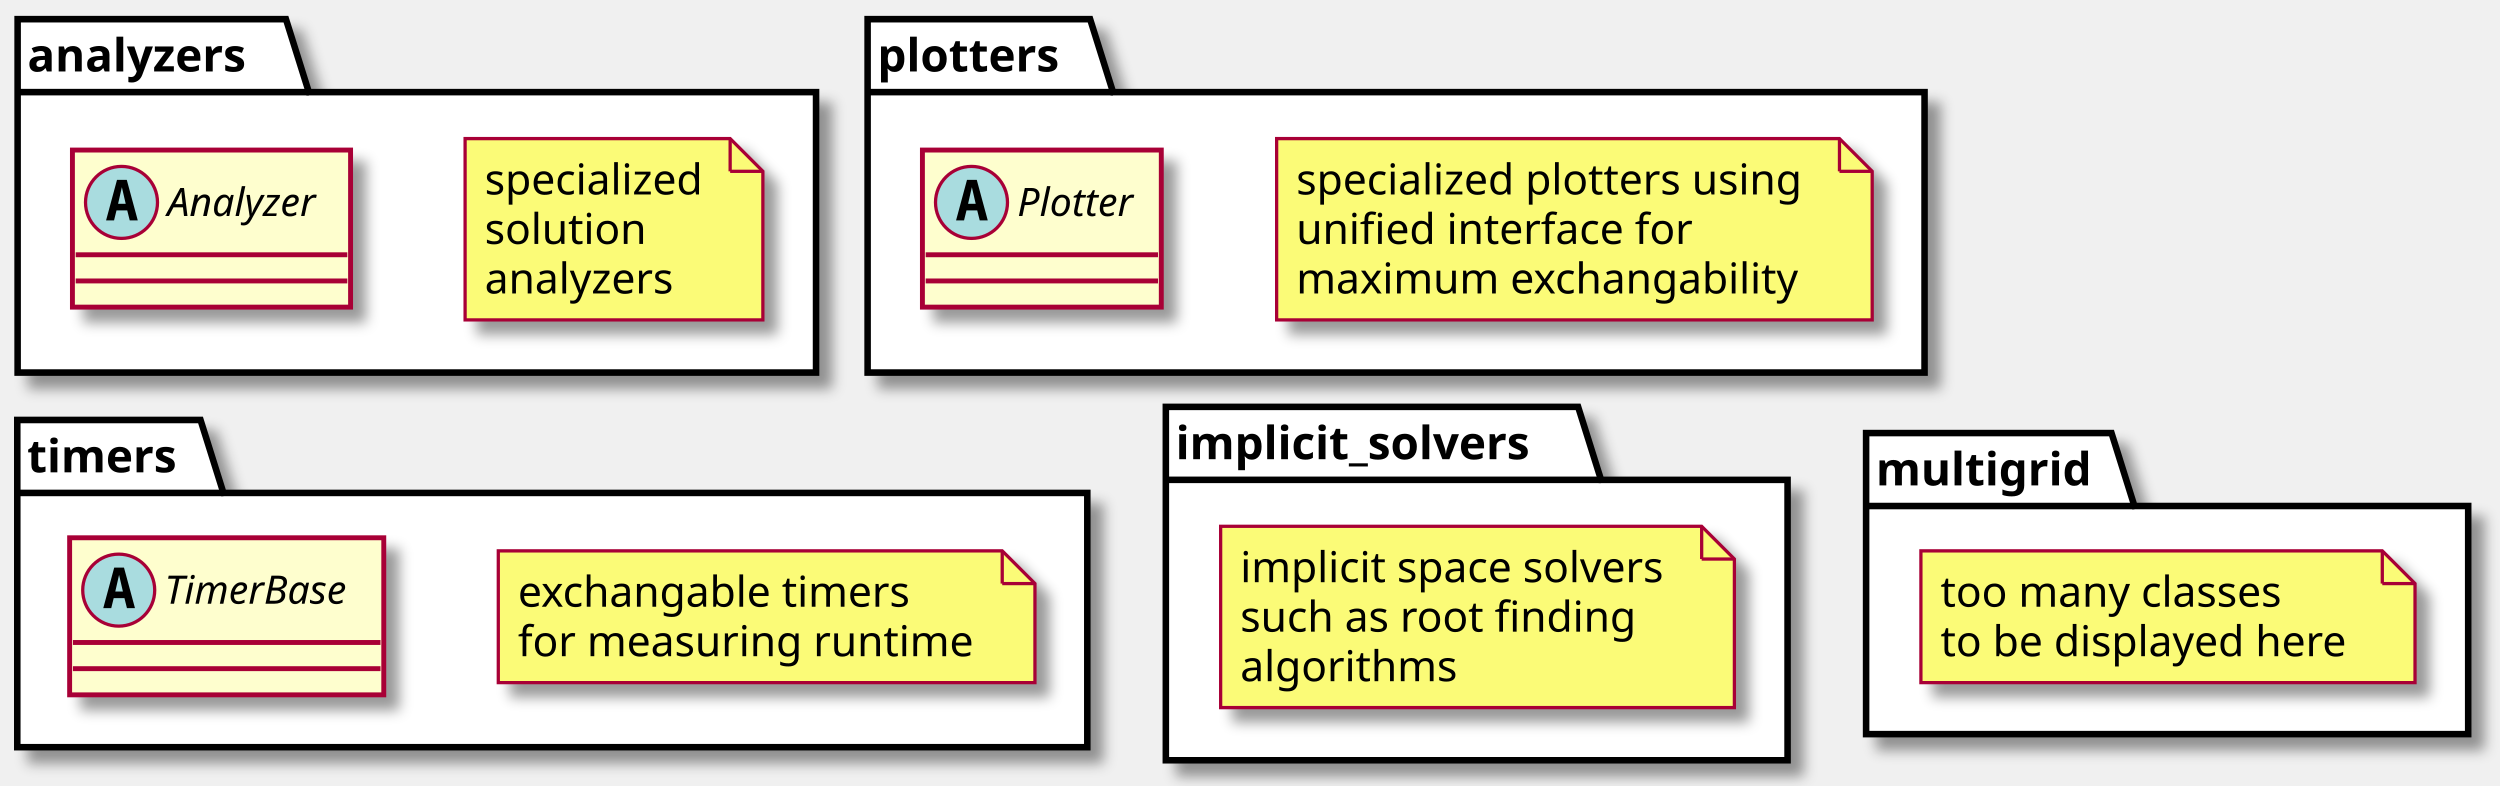
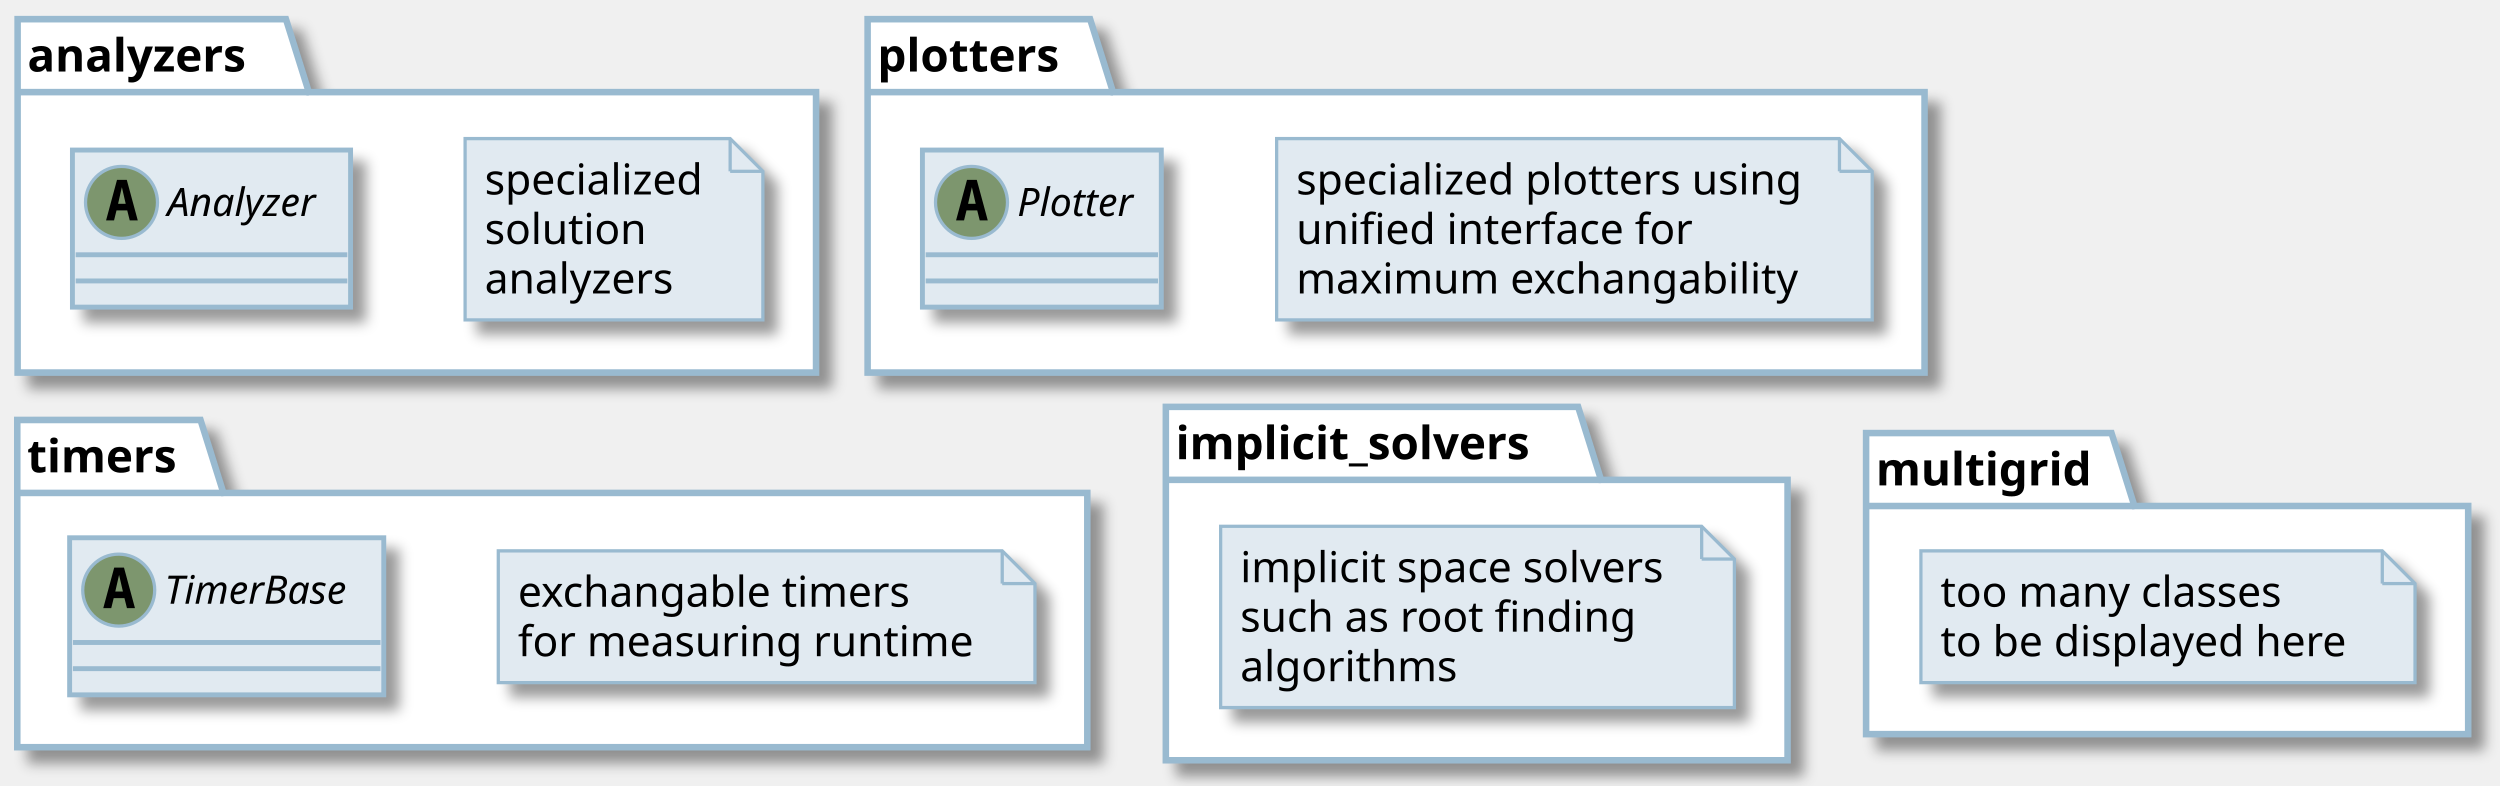
<svg xmlns="http://www.w3.org/2000/svg" height="300" version="1.1" viewBox="0 0 764 240" width="955" id="svg2">
  <defs id="defs4">
    <filter height="3" id="f1" width="3" x="-1" y="-1" color-interpolation-filters="sRGB">
      <feGaussianBlur result="blurOut" stdDeviation="2.0" id="feGaussianBlur7" />
      <feColorMatrix in="blurOut" result="blurOut2" type="matrix" values="0 0 0 0 0 0 0 0 0 0 0 0 0 0 0 0 0 0 .4 0" id="feColorMatrix9" />
      <feOffset dx="4.0" dy="4.0" in="blurOut2" result="blurOut3" id="feOffset11" />
      <feBlend in="SourceGraphic" in2="blurOut3" mode="normal" id="feBlend13" />
    </filter>
  </defs>
-   <g id="g3347" transform="translate(-406.9786,-132.6517)">
-     <g transform="translate(390.3623,-146.492)" id="g3195">
-       <polygon id="polygon17" style="fill:#ffffff;stroke:#000000;stroke-width:2;filter:url(#f1)" points="111,46.297 266,46.297 266,132 22,132 22,24 22,24 104,24 " transform="translate(0,261)" />
-       <g id="g3179">
-         <line style="stroke:#000000;stroke-width:2" x1="22" x2="111" y1="307.297" y2="307.297" id="line19" />
-         <text font-size="14" font-weight="bold" lengthAdjust="spacingAndGlyphs" textLength="76" x="25" y="300.995" id="text21" style="font-size:14px;font-weight:bold;fill:#000000;font-family:sans-serif">analyzers</text>
-         <polygon transform="translate(0,261)" points="239.75,60.5 158.75,60.5 158.75,60.5 158.75,115.898 249.75,115.898 249.75,70.5 " style="fill:#fbfb77;stroke:#a80036;stroke-width:1;filter:url(#f1)" id="polygon47" />
-         <line style="stroke:#a80036;stroke-width:1" x1="239.75" x2="239.75" y1="321.5" y2="331.5" id="line49" />
-         <line style="stroke:#a80036;stroke-width:1" x1="249.75" x2="239.75" y1="331.5" y2="331.5" id="line51" />
-         <text font-size="13" lengthAdjust="spacingAndGlyphs" textLength="70" x="164.75" y="338.567" id="text53" style="font-size:13px;fill:#000000;font-family:sans-serif">specialized</text>
-         <text font-size="13" lengthAdjust="spacingAndGlyphs" textLength="50" x="164.75" y="353.7" id="text55" style="font-size:13px;fill:#000000;font-family:sans-serif">solution</text>
-         <text font-size="13" lengthAdjust="spacingAndGlyphs" textLength="61" x="164.75" y="368.832" id="text57" style="font-size:13px;fill:#000000;font-family:sans-serif">analyzers</text>
-         <rect height="48" style="fill:#fefece;stroke:#a80036;stroke-width:1.5;filter:url(#f1)" width="85" x="38.75" y="325" id="rect59" />
-         <ellipse transform="translate(0,261)" cx="53.75" cy="80" rx="11" ry="11" style="fill:#a9dcdf;stroke:#a80036;stroke-width:1" id="ellipse61" d="m 64.75,80 c 0,6.075 -4.925,11 -11,11 -6.075,0 -11,-4.925 -11,-11 0,-6.075 4.925,-11 11,-11 6.075,0 11,4.925 11,11 z" />
-         <path d="m 53.859,336.344 -1.156,5.078 2.328,0 -1.172,-5.078 z m -1.484,-2.234 2.984,0 3.359,12.391 -2.453,0 -0.766,-3.062 -3.281,0 -0.75,3.062 -2.438,0 3.344,-12.391 z" id="path63" />
-         <text font-size="12" font-style="italic" lengthAdjust="spacingAndGlyphs" textLength="53" x="67.75" y="345.154" id="text65" style="font-size:12px;font-style:italic;fill:#000000;font-family:sans-serif">Analyzer</text>
-         <line style="stroke:#a80036;stroke-width:1.5" x1="39.75" x2="122.75" y1="357" y2="357" id="line67" />
-         <line style="stroke:#a80036;stroke-width:1.5" x1="39.75" x2="122.75" y1="365" y2="365" id="line69" />
-       </g>
-     </g>
-     <g transform="translate(382.1197,-146.492)" id="g3248">
-       <polygon id="polygon23" style="fill:#ffffff;stroke:#000000;stroke-width:2;filter:url(#f1)" points="365,46.297 613,46.297 613,132 290,132 290,24 290,24 358,24 " transform="translate(0,261)" />
-       <line id="line25" y2="307.297" y1="307.297" x2="365" x1="290" style="stroke:#000000;stroke-width:2" />
-       <text style="font-size:14px;font-weight:bold;fill:#000000;font-family:sans-serif" id="text27" y="300.995" x="293" textLength="62" lengthAdjust="spacingAndGlyphs" font-weight="bold" font-size="14">plotters</text>
-       <polygon id="polygon71" style="fill:#fbfb77;stroke:#a80036;stroke-width:1;filter:url(#f1)" points="587,60.5 415,60.5 415,60.5 415,115.898 597,115.898 597,70.5 " transform="translate(0,261)" />
-       <line id="line73" y2="331.5" y1="321.5" x2="587" x1="587" style="stroke:#a80036;stroke-width:1" />
-       <line id="line75" y2="331.5" y1="331.5" x2="587" x1="597" style="stroke:#a80036;stroke-width:1" />
-       <text style="font-size:13px;fill:#000000;font-family:sans-serif" id="text77" y="338.567" x="421" textLength="161" lengthAdjust="spacingAndGlyphs" font-size="13">specialized plotters using</text>
-       <text style="font-size:13px;fill:#000000;font-family:sans-serif" id="text79" y="353.7" x="421" textLength="123" lengthAdjust="spacingAndGlyphs" font-size="13">unified interface for</text>
-       <text style="font-size:13px;fill:#000000;font-family:sans-serif" id="text81" y="368.832" x="421" textLength="160" lengthAdjust="spacingAndGlyphs" font-size="13">maximum exchangability</text>
-       <rect id="rect83" y="325" x="306.75" width="73" style="fill:#fefece;stroke:#a80036;stroke-width:1.5;filter:url(#f1)" height="48" />
-       <ellipse d="m 332.75,80 c 0,6.075 -4.925,11 -11,11 -6.075,0 -11,-4.925 -11,-11 0,-6.075 4.925,-11 11,-11 6.075,0 11,4.925 11,11 z" id="ellipse85" style="fill:#a9dcdf;stroke:#a80036;stroke-width:1" ry="11" rx="11" cy="80" cx="321.75" transform="translate(0,261)" />
-       <path id="path87" d="m 321.859,336.344 -1.156,5.078 2.328,0 -1.172,-5.078 z m -1.484,-2.234 2.984,0 3.359,12.391 -2.453,0 -0.766,-3.062 -3.281,0 -0.75,3.062 -2.438,0 3.344,-12.391 z" />
-       <text style="font-size:12px;font-style:italic;fill:#000000;font-family:sans-serif" id="text89" y="345.154" x="335.75" textLength="41" lengthAdjust="spacingAndGlyphs" font-style="italic" font-size="12">Plotter</text>
-       <line id="line91" y2="357" y1="357" x2="378.75" x1="307.75" style="stroke:#a80036;stroke-width:1.5" />
-       <line id="line93" y2="365" y1="365" x2="378.75" x1="307.75" style="stroke:#a80036;stroke-width:1.5" />
-     </g>
-     <g transform="translate(-224.742,-28.00458)" id="g3265">
-       <polygon id="polygon29" style="fill:#ffffff;stroke:#000000;stroke-width:2;filter:url(#f1)" points="700,50.297 964,50.297 964,128 637,128 637,28 637,28 693,28 " transform="translate(0,261)" />
-       <line id="line31" y2="311.297" y1="311.297" x2="700" x1="637" style="stroke:#000000;stroke-width:2" />
-       <text style="font-size:14px;font-weight:bold;fill:#000000;font-family:sans-serif" id="text33" y="304.995" x="640" textLength="50" lengthAdjust="spacingAndGlyphs" font-weight="bold" font-size="14">timers</text>
-       <polygon id="polygon35" style="fill:#ffffff;stroke:#000000;stroke-width:2;filter:url(#f1)" points="1121,46.297 1178,46.297 1178,132 988,132 988,24 988,24 1114,24 " transform="translate(0,261)" />
-       <line id="line37" y2="307.297" y1="307.297" x2="1121" x1="988" style="stroke:#000000;stroke-width:2" />
-       <text style="font-size:14px;font-weight:bold;fill:#000000;font-family:sans-serif" id="text39" y="300.995" x="991" textLength="120" lengthAdjust="spacingAndGlyphs" font-weight="bold" font-size="14">implicit_solvers</text>
-       <polygon id="polygon41" style="fill:#ffffff;stroke:#000000;stroke-width:2;filter:url(#f1)" points="1284,54.297 1386,54.297 1386,124 1202,124 1202,32 1202,32 1277,32 " transform="translate(0,261)" />
-       <line id="line43" y2="315.297" y1="315.297" x2="1284" x1="1202" style="stroke:#000000;stroke-width:2" />
-       <text style="font-size:14px;font-weight:bold;fill:#000000;font-family:sans-serif" id="text45" y="308.995" x="1205" textLength="69" lengthAdjust="spacingAndGlyphs" font-weight="bold" font-size="14">multigrid</text>
-       <polygon id="polygon95" style="fill:#fbfb77;stroke:#a80036;stroke-width:1;filter:url(#f1)" points="938,68 784,68 784,68 784,108.266 948,108.266 948,78 " transform="translate(0,261)" />
-       <line id="line97" y2="339" y1="329" x2="938" x1="938" style="stroke:#a80036;stroke-width:1" />
-       <line id="line99" y2="339" y1="339" x2="938" x1="948" style="stroke:#a80036;stroke-width:1" />
-       <text style="font-size:13px;fill:#000000;font-family:sans-serif" id="text101" y="346.067" x="790" textLength="126" lengthAdjust="spacingAndGlyphs" font-size="13">exchangable timers</text>
-       <text style="font-size:13px;fill:#000000;font-family:sans-serif" id="text103" y="361.2" x="790" textLength="143" lengthAdjust="spacingAndGlyphs" font-size="13">for measuring runtime</text>
-       <rect id="rect105" y="325" x="653" width="96" style="fill:#fefece;stroke:#a80036;stroke-width:1.5;filter:url(#f1)" height="48" />
-       <ellipse d="m 679,80 c 0,6.075 -4.925,11 -11,11 -6.075,0 -11,-4.925 -11,-11 0,-6.075 4.925,-11 11,-11 6.075,0 11,4.925 11,11 z" id="ellipse107" style="fill:#a9dcdf;stroke:#a80036;stroke-width:1" ry="11" rx="11" cy="80" cx="668" transform="translate(0,261)" />
-       <path id="path109" d="m 668.109,336.344 -1.156,5.078 2.328,0 -1.172,-5.078 z m -1.484,-2.234 2.984,0 3.359,12.391 -2.453,0 -0.766,-3.062 -3.281,0 -0.75,3.062 -2.438,0 3.344,-12.391 z" />
-       <text style="font-size:12px;font-style:italic;fill:#000000;font-family:sans-serif" id="text111" y="345.154" x="682" textLength="64" lengthAdjust="spacingAndGlyphs" font-style="italic" font-size="12">TimerBase</text>
-       <line id="line113" y2="357" y1="357" x2="748" x1="654" style="stroke:#a80036;stroke-width:1.5" />
-       <line id="line115" y2="365" y1="365" x2="748" x1="654" style="stroke:#a80036;stroke-width:1.5" />
-       <polygon id="polygon117" style="fill:#fbfb77;stroke:#a80036;stroke-width:1;filter:url(#f1)" points="1151.75,60.5 1004.75,60.5 1004.75,60.5 1004.75,115.898 1161.75,115.898 1161.75,70.5 " transform="translate(0,261)" />
-       <line id="line119" y2="331.5" y1="321.5" x2="1151.75" x1="1151.75" style="stroke:#a80036;stroke-width:1" />
-       <line id="line121" y2="331.5" y1="331.5" x2="1151.75" x1="1161.75" style="stroke:#a80036;stroke-width:1" />
-       <text style="font-size:13px;fill:#000000;font-family:sans-serif" id="text123" y="338.567" x="1010.75" textLength="136" lengthAdjust="spacingAndGlyphs" font-size="13">implicit space solvers</text>
-       <text style="font-size:13px;fill:#000000;font-family:sans-serif" id="text125" y="353.7" x="1010.75" textLength="125" lengthAdjust="spacingAndGlyphs" font-size="13">such as root finding</text>
-       <text style="font-size:13px;fill:#000000;font-family:sans-serif" id="text127" y="368.832" x="1010.75" textLength="68" lengthAdjust="spacingAndGlyphs" font-size="13">algorithms</text>
-       <polygon id="polygon129" style="fill:#fbfb77;stroke:#a80036;stroke-width:1;filter:url(#f1)" points="1359.75,68 1218.75,68 1218.75,68 1218.75,108.266 1369.75,108.266 1369.75,78 " transform="translate(0,261)" />
-       <line id="line131" y2="339" y1="329" x2="1359.75" x1="1359.75" style="stroke:#a80036;stroke-width:1" />
-       <line id="line133" y2="339" y1="339" x2="1359.75" x1="1369.75" style="stroke:#a80036;stroke-width:1" />
-       <text style="font-size:13px;fill:#000000;font-family:sans-serif" id="text135" y="346.067" x="1224.75" textLength="112" lengthAdjust="spacingAndGlyphs" font-size="13">too many classes</text>
-       <text style="font-size:13px;fill:#000000;font-family:sans-serif" id="text137" y="361.2" x="1224.75" textLength="130" lengthAdjust="spacingAndGlyphs" font-size="13">to be displayed here</text>
-     </g>
-   </g>
+   <polygon id="polygon17" style="fill:#ffffff;stroke:#99bad0;stroke-width:2;filter:url(#f1);stroke-opacity:1" points="22,24 22,24 104,24 111,46.297 266,46.297 266,132 22,132 " transform="translate(-16.61627,-18.14367)" />
+   <line id="line19" y2="28.153" y1="28.153" x2="94.384" x1="5.384" style="stroke:#99bad0;stroke-width:2;stroke-opacity:1" />
+   <text style="font-size:14px;font-weight:bold;fill:#000000;font-family:sans-serif" id="text21" y="21.851" x="8.384" textLength="76" lengthAdjust="spacingAndGlyphs" font-weight="bold" font-size="14">analyzers</text>
+   <polygon id="polygon47" style="fill:#e1eaf1;stroke:#99bad0;stroke-width:1;filter:url(#f1);stroke-opacity:1;fill-opacity:1" points="239.75,60.5 158.75,60.5 158.75,60.5 158.75,115.898 249.75,115.898 249.75,70.5 " transform="translate(-16.61627,-18.14367)" />
+   <line id="line49" y2="52.356" y1="42.356" x2="223.134" x1="223.134" style="stroke:#99bad0;stroke-width:1;stroke-opacity:1" />
+   <line id="line51" y2="52.356" y1="52.356" x2="223.134" x1="233.134" style="stroke:#99bad0;stroke-width:1;stroke-opacity:1" />
+   <text style="font-size:13px;fill:#000000;font-family:sans-serif" id="text53" y="59.423" x="148.134" textLength="70" lengthAdjust="spacingAndGlyphs" font-size="13">specialized</text>
+   <text style="font-size:13px;fill:#000000;font-family:sans-serif" id="text55" y="74.556" x="148.134" textLength="50" lengthAdjust="spacingAndGlyphs" font-size="13">solution</text>
+   <text style="font-size:13px;fill:#000000;font-family:sans-serif" id="text57" y="89.689" x="148.134" textLength="61" lengthAdjust="spacingAndGlyphs" font-size="13">analyzers</text>
+   <rect id="rect59" y="45.856" x="22.134" width="85" style="fill:#e1eaf1;stroke:#99bad0;stroke-width:1.5;filter:url(#f1);stroke-opacity:1;fill-opacity:1" height="48" />
+   <ellipse d="m 64.75,80 c 0,6.075 -4.925,11 -11,11 -6.075,0 -11,-4.925 -11,-11 0,-6.075 4.925,-11 11,-11 6.075,0 11,4.925 11,11 z" id="ellipse61" style="fill:#7d966e;stroke:#99bad0;stroke-width:1;stroke-opacity:1;fill-opacity:1" ry="11" rx="11" cy="80" cx="53.75" transform="translate(-16.61627,-18.14367)" />
+   <path id="path63" d="m 37.243,57.2 -1.156,5.078 2.328,0 -1.172,-5.078 z m -1.484,-2.234 2.984,0 3.359,12.391 -2.453,0 -0.766,-3.062 -3.281,0 -0.75,3.062 -2.438,0 3.344,-12.391 z" />
+   <text style="font-size:12px;font-style:italic;fill:#000000;font-family:sans-serif" id="text65" y="66.011" x="51.134" textLength="53" lengthAdjust="spacingAndGlyphs" font-style="italic" font-size="12">Analyzer</text>
+   <line id="line67" y2="77.856" y1="77.856" x2="106.134" x1="23.134" style="stroke:#99bad0;stroke-width:1.5;stroke-opacity:1" />
+   <line id="line69" y2="85.856" y1="85.856" x2="106.134" x1="23.134" style="stroke:#99bad0;stroke-width:1.5;stroke-opacity:1" />
+   <polygon id="polygon23" style="fill:#ffffff;stroke:#99bad0;stroke-width:2;filter:url(#f1);stroke-opacity:1" points="290,24 290,24 358,24 365,46.297 613,46.297 613,132 290,132 " transform="translate(-24.85888,-18.14367)" />
+   <line id="line25" y2="28.153" y1="28.153" x2="340.141" x1="265.141" style="stroke:#99bad0;stroke-width:2;stroke-opacity:1" />
+   <text style="font-size:14px;font-weight:bold;fill:#000000;font-family:sans-serif" id="text27" y="21.851" x="268.141" textLength="62" lengthAdjust="spacingAndGlyphs" font-weight="bold" font-size="14">plotters</text>
+   <polygon id="polygon71" style="fill:#e1eaf1;stroke:#99bad0;stroke-width:1;filter:url(#f1);stroke-opacity:1;fill-opacity:1" points="597,115.898 597,70.5 587,60.5 415,60.5 415,60.5 415,115.898 " transform="translate(-24.85888,-18.14367)" />
+   <line id="line73" y2="52.356" y1="42.356" x2="562.141" x1="562.141" style="stroke:#99bad0;stroke-width:1;stroke-opacity:1" />
+   <line id="line75" y2="52.356" y1="52.356" x2="562.141" x1="572.141" style="stroke:#99bad0;stroke-width:1;stroke-opacity:1" />
+   <text style="font-size:13px;fill:#000000;font-family:sans-serif" id="text77" y="59.423" x="396.141" textLength="161" lengthAdjust="spacingAndGlyphs" font-size="13">specialized plotters using</text>
+   <text style="font-size:13px;fill:#000000;font-family:sans-serif" id="text79" y="74.556" x="396.141" textLength="123" lengthAdjust="spacingAndGlyphs" font-size="13">unified interface for</text>
+   <text style="font-size:13px;fill:#000000;font-family:sans-serif" id="text81" y="89.689" x="396.141" textLength="160" lengthAdjust="spacingAndGlyphs" font-size="13">maximum exchangability</text>
+   <rect id="rect83" y="45.856" x="281.891" width="73" style="fill:#e1eaf1;stroke:#99bad0;stroke-width:1.5;filter:url(#f1);stroke-opacity:1;fill-opacity:1" height="48" />
+   <ellipse d="m 332.75,80 c 0,6.075 -4.925,11 -11,11 -6.075,0 -11,-4.925 -11,-11 0,-6.075 4.925,-11 11,-11 6.075,0 11,4.925 11,11 z" id="ellipse85" style="fill:#7d966e;stroke:#99bad0;stroke-width:1;stroke-opacity:1;fill-opacity:1" ry="11" rx="11" cy="80" cx="321.75" transform="translate(-24.85888,-18.14367)" />
+   <path id="path87" d="m 297.001,57.2 -1.156,5.078 2.328,0 -1.172,-5.078 z m -1.484,-2.234 2.984,0 3.359,12.391 -2.453,0 -0.766,-3.062 -3.281,0 -0.75,3.062 -2.438,0 3.344,-12.391 z" />
+   <text style="font-size:12px;font-style:italic;fill:#000000;font-family:sans-serif" id="text89" y="66.011" x="310.891" textLength="41" lengthAdjust="spacingAndGlyphs" font-style="italic" font-size="12">Plotter</text>
+   <line id="line91" y2="77.856" y1="77.856" x2="353.891" x1="282.891" style="stroke:#99bad0;stroke-width:1.5;stroke-opacity:1" />
+   <line id="line93" y2="85.856" y1="85.856" x2="353.891" x1="282.891" style="stroke:#99bad0;stroke-width:1.5;stroke-opacity:1" />
+   <polygon id="polygon29" style="fill:#ffffff;stroke:#99bad0;stroke-width:2;filter:url(#f1);stroke-opacity:1" points="637,28 637,28 693,28 700,50.297 964,50.297 964,128 637,128 " transform="translate(-631.7206,100.3438)" />
+   <line id="line31" y2="150.641" y1="150.641" x2="68.279" x1="5.279" style="stroke:#99bad0;stroke-width:2;stroke-opacity:1" />
+   <text style="font-size:14px;font-weight:bold;fill:#000000;font-family:sans-serif" id="text33" y="144.339" x="8.279" textLength="50" lengthAdjust="spacingAndGlyphs" font-weight="bold" font-size="14">timers</text>
+   <polygon id="polygon35" style="fill:#ffffff;stroke:#99bad0;stroke-width:2;filter:url(#f1);stroke-opacity:1" points="988,24 988,24 1114,24 1121,46.297 1178,46.297 1178,132 988,132 " transform="translate(-631.7206,100.3438)" />
+   <line id="line37" y2="146.641" y1="146.641" x2="489.279" x1="356.279" style="stroke:#99bad0;stroke-width:2;stroke-opacity:1" />
+   <text style="font-size:14px;font-weight:bold;fill:#000000;font-family:sans-serif" id="text39" y="140.339" x="359.279" textLength="120" lengthAdjust="spacingAndGlyphs" font-weight="bold" font-size="14">implicit_solvers</text>
+   <polygon id="polygon41" style="fill:#ffffff;stroke:#99bad0;stroke-width:2;filter:url(#f1);stroke-opacity:1" points="1202,32 1202,32 1277,32 1284,54.297 1386,54.297 1386,124 1202,124 " transform="translate(-631.7206,100.3438)" />
+   <line id="line43" y2="154.641" y1="154.641" x2="652.279" x1="570.279" style="stroke:#99bad0;stroke-width:2;stroke-opacity:1" />
+   <text style="font-size:14px;font-weight:bold;fill:#000000;font-family:sans-serif" id="text45" y="148.339" x="573.279" textLength="69" lengthAdjust="spacingAndGlyphs" font-weight="bold" font-size="14">multigrid</text>
+   <polygon id="polygon95" style="fill:#e1eaf1;stroke:#99bad0;stroke-width:1;filter:url(#f1);stroke-opacity:1;fill-opacity:1" points="948,108.266 948,78 938,68 784,68 784,68 784,108.266 " transform="translate(-631.7206,100.3438)" />
+   <line id="line97" y2="178.344" y1="168.344" x2="306.279" x1="306.279" style="stroke:#99bad0;stroke-width:1;stroke-opacity:1" />
+   <line id="line99" y2="178.344" y1="178.344" x2="306.279" x1="316.279" style="stroke:#99bad0;stroke-width:1;stroke-opacity:1" />
+   <text style="font-size:13px;fill:#000000;font-family:sans-serif" id="text101" y="185.411" x="158.279" textLength="126" lengthAdjust="spacingAndGlyphs" font-size="13">exchangable timers</text>
+   <text style="font-size:13px;fill:#000000;font-family:sans-serif" id="text103" y="200.543" x="158.279" textLength="143" lengthAdjust="spacingAndGlyphs" font-size="13">for measuring runtime</text>
+   <rect id="rect105" y="164.344" x="21.279" width="96" style="fill:#e1eaf1;stroke:#99bad0;stroke-width:1.5;filter:url(#f1);stroke-opacity:1;fill-opacity:1" height="48" />
+   <ellipse d="m 679,80 c 0,6.075 -4.925,11 -11,11 -6.075,0 -11,-4.925 -11,-11 0,-6.075 4.925,-11 11,-11 6.075,0 11,4.925 11,11 z" id="ellipse107" style="fill:#7d966e;stroke:#99bad0;stroke-width:1;stroke-opacity:1;fill-opacity:1" ry="11" rx="11" cy="80" cx="668" transform="translate(-631.7206,100.3438)" />
+   <path id="path109" d="m 36.389,175.688 -1.156,5.078 2.328,0 -1.172,-5.078 z m -1.484,-2.234 2.984,0 3.359,12.391 -2.453,0 -0.766,-3.062 -3.281,0 -0.75,3.062 -2.438,0 3.344,-12.391 z" />
+   <text style="font-size:12px;font-style:italic;fill:#000000;font-family:sans-serif" id="text111" y="184.498" x="50.279" textLength="64" lengthAdjust="spacingAndGlyphs" font-style="italic" font-size="12">TimerBase</text>
+   <line id="line113" y2="196.344" y1="196.344" x2="116.279" x1="22.279" style="stroke:#99bad0;stroke-width:1.5;stroke-opacity:1" />
+   <line id="line115" y2="204.344" y1="204.344" x2="116.279" x1="22.279" style="stroke:#99bad0;stroke-width:1.5;stroke-opacity:1" />
+   <polygon id="polygon117" style="fill:#e1eaf1;stroke:#99bad0;stroke-width:1;filter:url(#f1);stroke-opacity:1;fill-opacity:1" points="1161.75,115.898 1161.75,70.5 1151.75,60.5 1004.75,60.5 1004.75,60.5 1004.75,115.898 " transform="translate(-631.7206,100.3438)" />
+   <line id="line119" y2="170.844" y1="160.844" x2="520.029" x1="520.029" style="stroke:#99bad0;stroke-width:1;stroke-opacity:1" />
+   <line id="line121" y2="170.844" y1="170.844" x2="520.029" x1="530.029" style="stroke:#99bad0;stroke-width:1;stroke-opacity:1" />
+   <text style="font-size:13px;fill:#000000;font-family:sans-serif" id="text123" y="177.911" x="379.029" textLength="136" lengthAdjust="spacingAndGlyphs" font-size="13">implicit space solvers</text>
+   <text style="font-size:13px;fill:#000000;font-family:sans-serif" id="text125" y="193.043" x="379.029" textLength="125" lengthAdjust="spacingAndGlyphs" font-size="13">such as root finding</text>
+   <text style="font-size:13px;fill:#000000;font-family:sans-serif" id="text127" y="208.176" x="379.029" textLength="68" lengthAdjust="spacingAndGlyphs" font-size="13">algorithms</text>
+   <polygon id="polygon129" style="fill:#e1eaf1;stroke:#99bad0;stroke-width:1;filter:url(#f1);stroke-opacity:1;fill-opacity:1" points="1369.75,108.266 1369.75,78 1359.75,68 1218.75,68 1218.75,68 1218.75,108.266 " transform="translate(-631.7206,100.3438)" />
+   <line id="line131" y2="178.344" y1="168.344" x2="728.029" x1="728.029" style="stroke:#99bad0;stroke-width:1;stroke-opacity:1" />
+   <line id="line133" y2="178.344" y1="178.344" x2="728.029" x1="738.029" style="stroke:#99bad0;stroke-width:1;stroke-opacity:1" />
+   <text style="font-size:13px;fill:#000000;font-family:sans-serif" id="text135" y="185.411" x="593.029" textLength="112" lengthAdjust="spacingAndGlyphs" font-size="13">too many classes</text>
+   <text style="font-size:13px;fill:#000000;font-family:sans-serif" id="text137" y="200.543" x="593.029" textLength="130" lengthAdjust="spacingAndGlyphs" font-size="13">to be displayed here</text>
</svg>
